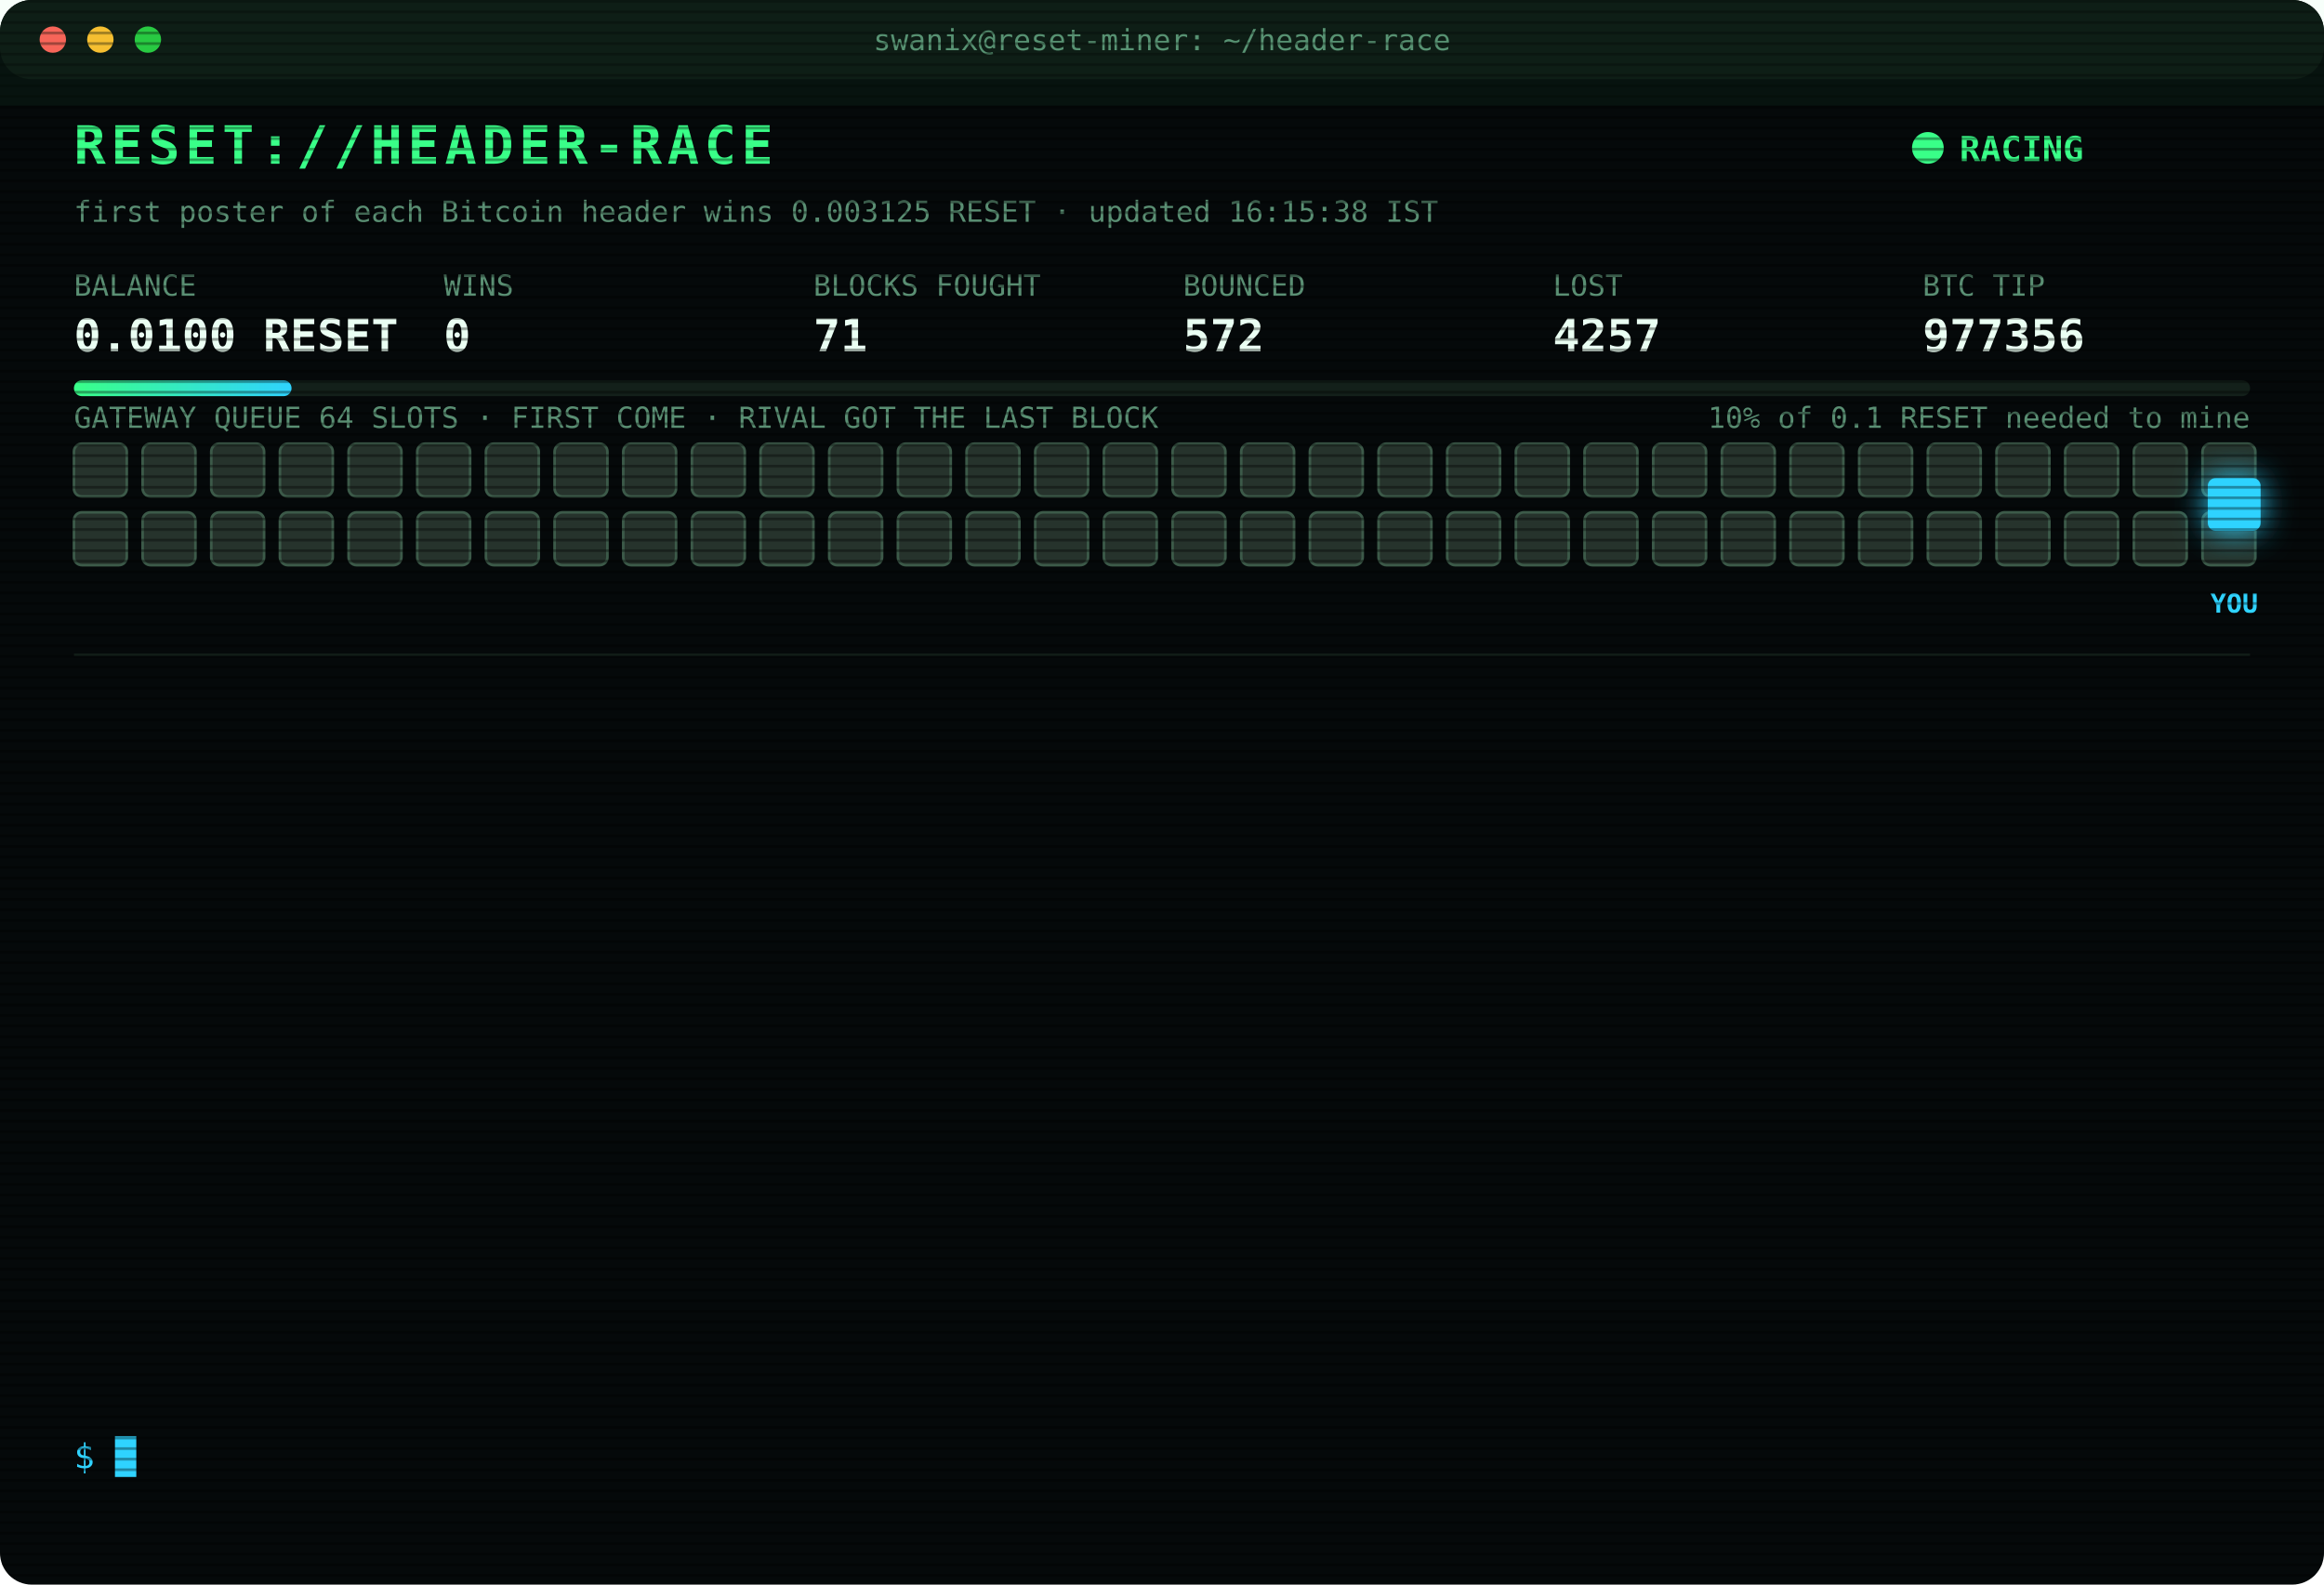
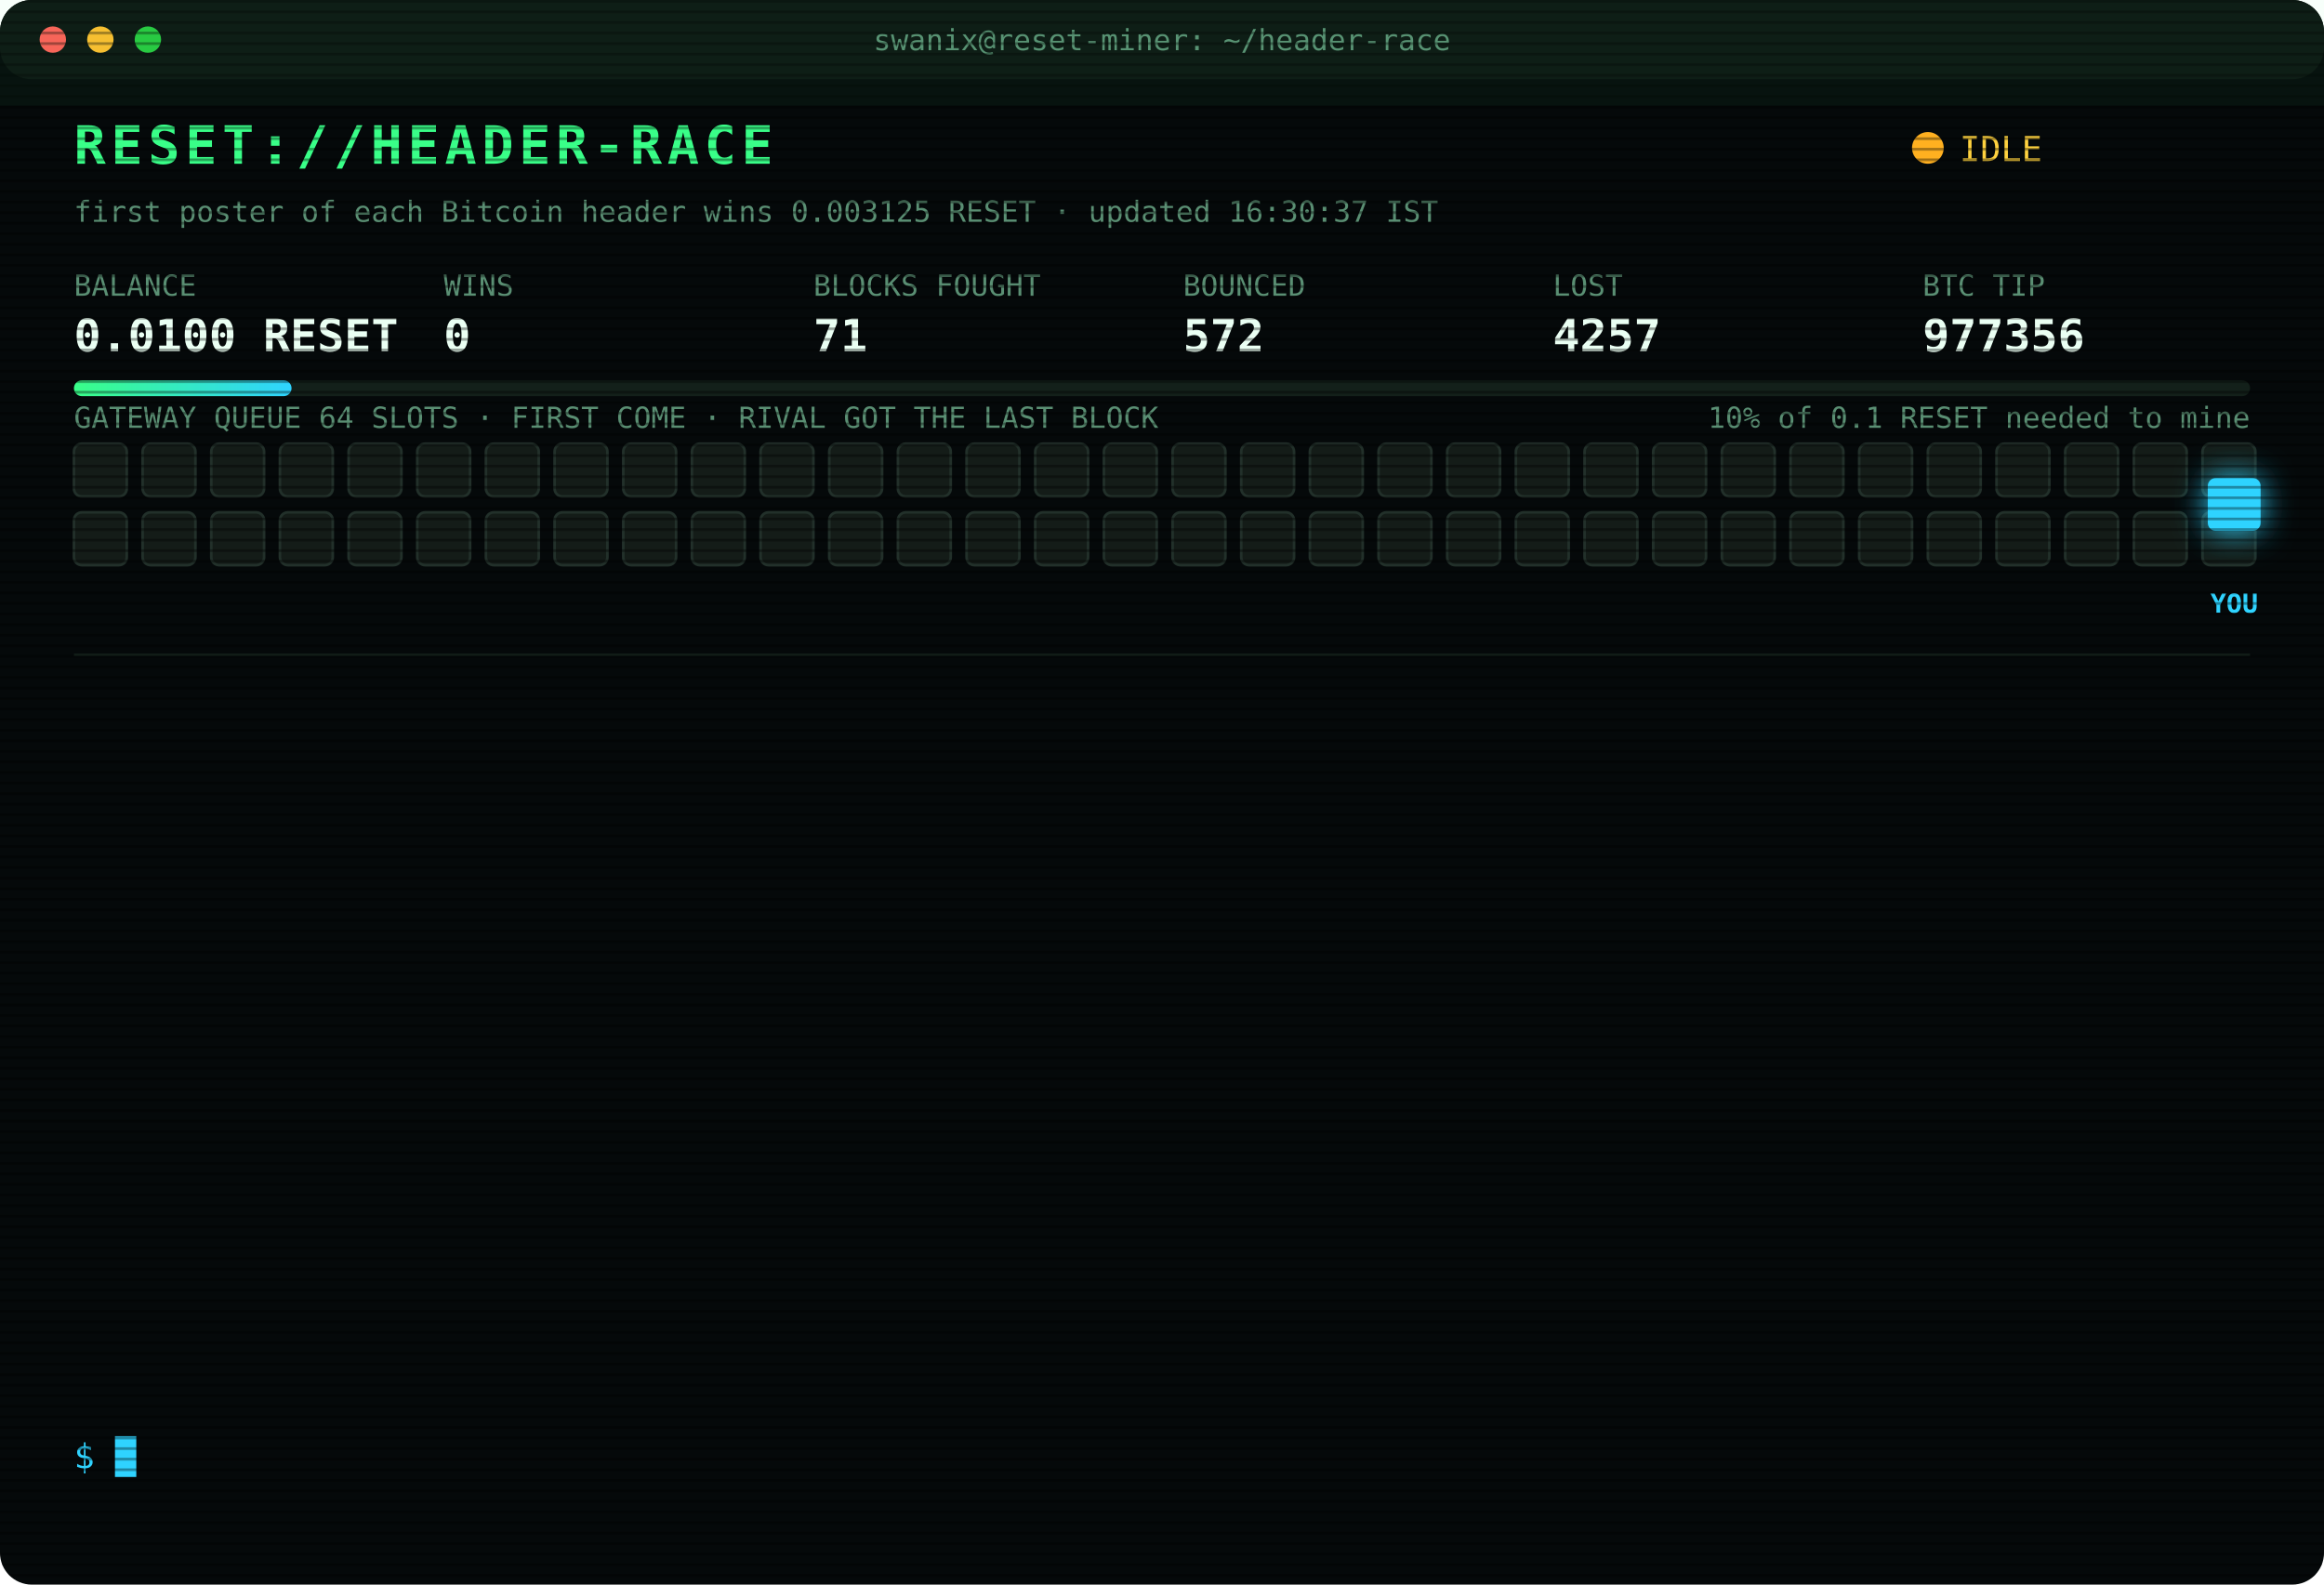
<svg xmlns="http://www.w3.org/2000/svg" width="880" height="600" viewBox="0 0 880 600" font-family="ui-monospace,SFMono-Regular,Menlo,Consolas,monospace">
  <style>
text{font-size:13px;fill:#7CFFB2}
.title{font-size:20px;font-weight:700;fill:#39FF88;letter-spacing:2px;animation:glitch 3s infinite steps(1)}
.sub{fill:#2fd3ff}.k{fill:#5a8f73;font-size:11px}.v{font-size:17px;font-weight:700;fill:#eafff3}
.ts{fill:#3f6b56}.boot{fill:#2fd3ff}.dim{fill:#5a8f73}.bad{fill:#ff4d6d}.warn{fill:#ffd23f}.mag{fill:#ff5cf0}.win{fill:#39FF88;font-weight:700}
.tag{font-size:10px;fill:#2fd3ff;font-weight:700}
.rival{fill:#26332c;stroke:#3c5a49;animation:jam 1.2s infinite alternate}
.idle{fill:#141c18;stroke:#22302a;animation:breathe 4s infinite}
.me{fill:#2fd3ff;filter:drop-shadow(0 0 6px #2fd3ff)}
.hover{animation:nudge 1.1s infinite ease-in-out}.bounce{animation:kick 1.4s infinite}
.ln{opacity:0;animation:in .4s forwards}
.cur{animation:blink 1s infinite steps(1)}
.scan{animation:scan 6s infinite linear}
.led{animation:blink 1.4s infinite}
@keyframes in{from{opacity:0;transform:translateX(-6px)}to{opacity:1;transform:none}}
@keyframes blink{50%{opacity:0}}
@keyframes jam{to{fill:#33463b}}
@keyframes breathe{50%{opacity:.4}}
@keyframes nudge{50%{transform:translateX(-10px)}}
@keyframes kick{0%,100%{transform:none}30%{transform:translateX(-14px)}55%{transform:translateX(10px) translateY(-6px)}}
@keyframes glitch{0%,92%{transform:none}93%{transform:translateX(2px);fill:#ff4d6d}95%{transform:translateX(-2px);fill:#2fd3ff}97%{transform:none}}
@keyframes scan{from{transform:translateY(-40px)}to{transform:translateY(600px)}}
</style>
  <defs>
    <pattern id="sl" width="4" height="4" patternUnits="userSpaceOnUse">
      <rect width="4" height="1" fill="#000" opacity=".35" />
    </pattern>
    <linearGradient id="bar">
      <stop offset="0" stop-color="#39FF88" />
      <stop offset="1" stop-color="#2fd3ff" />
    </linearGradient>
  </defs>
  <rect width="880" height="600" rx="12" fill="#05090a" />
  <rect width="880" height="30" rx="12" fill="#0d1512" />
  <circle cx="20" cy="15" r="5" fill="#ff5f57" />
  <circle cx="38" cy="15" r="5" fill="#febc2e" />
  <circle cx="56" cy="15" r="5" fill="#28c840" />
  <text x="440" y="19" text-anchor="middle" class="k">swanix@reset-miner: ~/header-race</text>
  <text x="28" y="62" class="title">RESET://HEADER-RACE</text>
-   <circle class="led" cx="730" cy="56" r="6" fill="#39FF88" />
-   <text x="742" y="61" class="win">RACING</text>
-   <text x="28" y="84" class="k">first poster of each Bitcoin header wins 0.003125 RESET · updated 16:15:38 IST</text>
+   <circle class="led" cx="730" cy="56" r="6" fill="#ffb020" />
+   <text x="742" y="61" class="warn">IDLE</text>
+   <text x="28" y="84" class="k">first poster of each Bitcoin header wins 0.003125 RESET · updated 16:30:37 IST</text>
  <text x="28" y="112" class="k">BALANCE</text>
  <text x="28" y="133" class="v">0.0100 RESET</text>
  <text x="168" y="112" class="k">WINS</text>
  <text x="168" y="133" class="v">0</text>
  <text x="308" y="112" class="k">BLOCKS FOUGHT</text>
  <text x="308" y="133" class="v">71</text>
  <text x="448" y="112" class="k">BOUNCED</text>
  <text x="448" y="133" class="v">572</text>
  <text x="588" y="112" class="k">LOST</text>
  <text x="588" y="133" class="v">4257</text>
  <text x="728" y="112" class="k">BTC TIP</text>
  <text x="728" y="133" class="v">977356</text>
  <rect x="28" y="144" width="824" height="6" rx="3" fill="#13201a" />
  <rect x="28" y="144" width="82.4" height="6" rx="3" fill="url(#bar)" />
  <text x="852" y="162" text-anchor="end" class="k">10% of 0.1 RESET needed to mine</text>
  <text x="28" y="162" class="k">GATEWAY QUEUE 64 SLOTS · FIRST COME · RIVAL GOT THE LAST BLOCK</text>
-   <rect class="rival" x="28" y="168" width="20" height="20" rx="3" style="animation-delay:0.00s" />
-   <rect class="rival" x="54" y="168" width="20" height="20" rx="3" style="animation-delay:0.05s" />
-   <rect class="rival" x="80" y="168" width="20" height="20" rx="3" style="animation-delay:0.10s" />
-   <rect class="rival" x="106" y="168" width="20" height="20" rx="3" style="animation-delay:0.15s" />
-   <rect class="rival" x="132" y="168" width="20" height="20" rx="3" style="animation-delay:0.20s" />
-   <rect class="rival" x="158" y="168" width="20" height="20" rx="3" style="animation-delay:0.25s" />
-   <rect class="rival" x="184" y="168" width="20" height="20" rx="3" style="animation-delay:0.30s" />
-   <rect class="rival" x="210" y="168" width="20" height="20" rx="3" style="animation-delay:0.35s" />
-   <rect class="rival" x="236" y="168" width="20" height="20" rx="3" style="animation-delay:0.40s" />
-   <rect class="rival" x="262" y="168" width="20" height="20" rx="3" style="animation-delay:0.45s" />
-   <rect class="rival" x="288" y="168" width="20" height="20" rx="3" style="animation-delay:0.50s" />
-   <rect class="rival" x="314" y="168" width="20" height="20" rx="3" style="animation-delay:0.55s" />
-   <rect class="rival" x="340" y="168" width="20" height="20" rx="3" style="animation-delay:0.60s" />
-   <rect class="rival" x="366" y="168" width="20" height="20" rx="3" style="animation-delay:0.65s" />
-   <rect class="rival" x="392" y="168" width="20" height="20" rx="3" style="animation-delay:0.70s" />
-   <rect class="rival" x="418" y="168" width="20" height="20" rx="3" style="animation-delay:0.75s" />
-   <rect class="rival" x="444" y="168" width="20" height="20" rx="3" style="animation-delay:0.80s" />
-   <rect class="rival" x="470" y="168" width="20" height="20" rx="3" style="animation-delay:0.85s" />
-   <rect class="rival" x="496" y="168" width="20" height="20" rx="3" style="animation-delay:0.90s" />
-   <rect class="rival" x="522" y="168" width="20" height="20" rx="3" style="animation-delay:0.95s" />
-   <rect class="rival" x="548" y="168" width="20" height="20" rx="3" style="animation-delay:1.00s" />
-   <rect class="rival" x="574" y="168" width="20" height="20" rx="3" style="animation-delay:1.05s" />
-   <rect class="rival" x="600" y="168" width="20" height="20" rx="3" style="animation-delay:1.10s" />
-   <rect class="rival" x="626" y="168" width="20" height="20" rx="3" style="animation-delay:1.15s" />
-   <rect class="rival" x="652" y="168" width="20" height="20" rx="3" style="animation-delay:1.20s" />
-   <rect class="rival" x="678" y="168" width="20" height="20" rx="3" style="animation-delay:1.25s" />
-   <rect class="rival" x="704" y="168" width="20" height="20" rx="3" style="animation-delay:1.30s" />
-   <rect class="rival" x="730" y="168" width="20" height="20" rx="3" style="animation-delay:1.35s" />
-   <rect class="rival" x="756" y="168" width="20" height="20" rx="3" style="animation-delay:1.40s" />
-   <rect class="rival" x="782" y="168" width="20" height="20" rx="3" style="animation-delay:1.45s" />
-   <rect class="rival" x="808" y="168" width="20" height="20" rx="3" style="animation-delay:1.50s" />
-   <rect class="rival" x="834" y="168" width="20" height="20" rx="3" style="animation-delay:1.55s" />
-   <rect class="rival" x="28" y="194" width="20" height="20" rx="3" style="animation-delay:1.60s" />
-   <rect class="rival" x="54" y="194" width="20" height="20" rx="3" style="animation-delay:1.65s" />
-   <rect class="rival" x="80" y="194" width="20" height="20" rx="3" style="animation-delay:1.70s" />
-   <rect class="rival" x="106" y="194" width="20" height="20" rx="3" style="animation-delay:1.75s" />
-   <rect class="rival" x="132" y="194" width="20" height="20" rx="3" style="animation-delay:1.80s" />
-   <rect class="rival" x="158" y="194" width="20" height="20" rx="3" style="animation-delay:1.85s" />
-   <rect class="rival" x="184" y="194" width="20" height="20" rx="3" style="animation-delay:1.90s" />
-   <rect class="rival" x="210" y="194" width="20" height="20" rx="3" style="animation-delay:1.95s" />
-   <rect class="rival" x="236" y="194" width="20" height="20" rx="3" style="animation-delay:2.00s" />
-   <rect class="rival" x="262" y="194" width="20" height="20" rx="3" style="animation-delay:2.05s" />
-   <rect class="rival" x="288" y="194" width="20" height="20" rx="3" style="animation-delay:2.10s" />
-   <rect class="rival" x="314" y="194" width="20" height="20" rx="3" style="animation-delay:2.15s" />
-   <rect class="rival" x="340" y="194" width="20" height="20" rx="3" style="animation-delay:2.20s" />
-   <rect class="rival" x="366" y="194" width="20" height="20" rx="3" style="animation-delay:2.25s" />
-   <rect class="rival" x="392" y="194" width="20" height="20" rx="3" style="animation-delay:2.30s" />
-   <rect class="rival" x="418" y="194" width="20" height="20" rx="3" style="animation-delay:2.35s" />
-   <rect class="rival" x="444" y="194" width="20" height="20" rx="3" style="animation-delay:2.40s" />
-   <rect class="rival" x="470" y="194" width="20" height="20" rx="3" style="animation-delay:2.45s" />
-   <rect class="rival" x="496" y="194" width="20" height="20" rx="3" style="animation-delay:2.50s" />
-   <rect class="rival" x="522" y="194" width="20" height="20" rx="3" style="animation-delay:2.55s" />
-   <rect class="rival" x="548" y="194" width="20" height="20" rx="3" style="animation-delay:2.60s" />
-   <rect class="rival" x="574" y="194" width="20" height="20" rx="3" style="animation-delay:2.65s" />
-   <rect class="rival" x="600" y="194" width="20" height="20" rx="3" style="animation-delay:2.70s" />
-   <rect class="rival" x="626" y="194" width="20" height="20" rx="3" style="animation-delay:2.75s" />
-   <rect class="rival" x="652" y="194" width="20" height="20" rx="3" style="animation-delay:2.80s" />
-   <rect class="rival" x="678" y="194" width="20" height="20" rx="3" style="animation-delay:2.85s" />
-   <rect class="rival" x="704" y="194" width="20" height="20" rx="3" style="animation-delay:2.90s" />
-   <rect class="rival" x="730" y="194" width="20" height="20" rx="3" style="animation-delay:2.95s" />
-   <rect class="rival" x="756" y="194" width="20" height="20" rx="3" style="animation-delay:3.00s" />
-   <rect class="rival" x="782" y="194" width="20" height="20" rx="3" style="animation-delay:3.05s" />
-   <rect class="rival" x="808" y="194" width="20" height="20" rx="3" style="animation-delay:3.10s" />
-   <rect class="rival" x="834" y="194" width="20" height="20" rx="3" style="animation-delay:3.15s" />
+   <rect class="idle" x="28" y="168" width="20" height="20" rx="3" style="animation-delay:0.00s" />
+   <rect class="idle" x="54" y="168" width="20" height="20" rx="3" style="animation-delay:0.05s" />
+   <rect class="idle" x="80" y="168" width="20" height="20" rx="3" style="animation-delay:0.10s" />
+   <rect class="idle" x="106" y="168" width="20" height="20" rx="3" style="animation-delay:0.15s" />
+   <rect class="idle" x="132" y="168" width="20" height="20" rx="3" style="animation-delay:0.20s" />
+   <rect class="idle" x="158" y="168" width="20" height="20" rx="3" style="animation-delay:0.25s" />
+   <rect class="idle" x="184" y="168" width="20" height="20" rx="3" style="animation-delay:0.30s" />
+   <rect class="idle" x="210" y="168" width="20" height="20" rx="3" style="animation-delay:0.35s" />
+   <rect class="idle" x="236" y="168" width="20" height="20" rx="3" style="animation-delay:0.40s" />
+   <rect class="idle" x="262" y="168" width="20" height="20" rx="3" style="animation-delay:0.45s" />
+   <rect class="idle" x="288" y="168" width="20" height="20" rx="3" style="animation-delay:0.50s" />
+   <rect class="idle" x="314" y="168" width="20" height="20" rx="3" style="animation-delay:0.55s" />
+   <rect class="idle" x="340" y="168" width="20" height="20" rx="3" style="animation-delay:0.60s" />
+   <rect class="idle" x="366" y="168" width="20" height="20" rx="3" style="animation-delay:0.65s" />
+   <rect class="idle" x="392" y="168" width="20" height="20" rx="3" style="animation-delay:0.70s" />
+   <rect class="idle" x="418" y="168" width="20" height="20" rx="3" style="animation-delay:0.75s" />
+   <rect class="idle" x="444" y="168" width="20" height="20" rx="3" style="animation-delay:0.80s" />
+   <rect class="idle" x="470" y="168" width="20" height="20" rx="3" style="animation-delay:0.85s" />
+   <rect class="idle" x="496" y="168" width="20" height="20" rx="3" style="animation-delay:0.90s" />
+   <rect class="idle" x="522" y="168" width="20" height="20" rx="3" style="animation-delay:0.95s" />
+   <rect class="idle" x="548" y="168" width="20" height="20" rx="3" style="animation-delay:1.00s" />
+   <rect class="idle" x="574" y="168" width="20" height="20" rx="3" style="animation-delay:1.05s" />
+   <rect class="idle" x="600" y="168" width="20" height="20" rx="3" style="animation-delay:1.10s" />
+   <rect class="idle" x="626" y="168" width="20" height="20" rx="3" style="animation-delay:1.15s" />
+   <rect class="idle" x="652" y="168" width="20" height="20" rx="3" style="animation-delay:1.20s" />
+   <rect class="idle" x="678" y="168" width="20" height="20" rx="3" style="animation-delay:1.25s" />
+   <rect class="idle" x="704" y="168" width="20" height="20" rx="3" style="animation-delay:1.30s" />
+   <rect class="idle" x="730" y="168" width="20" height="20" rx="3" style="animation-delay:1.35s" />
+   <rect class="idle" x="756" y="168" width="20" height="20" rx="3" style="animation-delay:1.40s" />
+   <rect class="idle" x="782" y="168" width="20" height="20" rx="3" style="animation-delay:1.45s" />
+   <rect class="idle" x="808" y="168" width="20" height="20" rx="3" style="animation-delay:1.50s" />
+   <rect class="idle" x="834" y="168" width="20" height="20" rx="3" style="animation-delay:1.55s" />
+   <rect class="idle" x="28" y="194" width="20" height="20" rx="3" style="animation-delay:1.60s" />
+   <rect class="idle" x="54" y="194" width="20" height="20" rx="3" style="animation-delay:1.65s" />
+   <rect class="idle" x="80" y="194" width="20" height="20" rx="3" style="animation-delay:1.70s" />
+   <rect class="idle" x="106" y="194" width="20" height="20" rx="3" style="animation-delay:1.75s" />
+   <rect class="idle" x="132" y="194" width="20" height="20" rx="3" style="animation-delay:1.80s" />
+   <rect class="idle" x="158" y="194" width="20" height="20" rx="3" style="animation-delay:1.85s" />
+   <rect class="idle" x="184" y="194" width="20" height="20" rx="3" style="animation-delay:1.90s" />
+   <rect class="idle" x="210" y="194" width="20" height="20" rx="3" style="animation-delay:1.95s" />
+   <rect class="idle" x="236" y="194" width="20" height="20" rx="3" style="animation-delay:2.00s" />
+   <rect class="idle" x="262" y="194" width="20" height="20" rx="3" style="animation-delay:2.05s" />
+   <rect class="idle" x="288" y="194" width="20" height="20" rx="3" style="animation-delay:2.10s" />
+   <rect class="idle" x="314" y="194" width="20" height="20" rx="3" style="animation-delay:2.15s" />
+   <rect class="idle" x="340" y="194" width="20" height="20" rx="3" style="animation-delay:2.20s" />
+   <rect class="idle" x="366" y="194" width="20" height="20" rx="3" style="animation-delay:2.25s" />
+   <rect class="idle" x="392" y="194" width="20" height="20" rx="3" style="animation-delay:2.30s" />
+   <rect class="idle" x="418" y="194" width="20" height="20" rx="3" style="animation-delay:2.35s" />
+   <rect class="idle" x="444" y="194" width="20" height="20" rx="3" style="animation-delay:2.40s" />
+   <rect class="idle" x="470" y="194" width="20" height="20" rx="3" style="animation-delay:2.45s" />
+   <rect class="idle" x="496" y="194" width="20" height="20" rx="3" style="animation-delay:2.50s" />
+   <rect class="idle" x="522" y="194" width="20" height="20" rx="3" style="animation-delay:2.55s" />
+   <rect class="idle" x="548" y="194" width="20" height="20" rx="3" style="animation-delay:2.60s" />
+   <rect class="idle" x="574" y="194" width="20" height="20" rx="3" style="animation-delay:2.65s" />
+   <rect class="idle" x="600" y="194" width="20" height="20" rx="3" style="animation-delay:2.70s" />
+   <rect class="idle" x="626" y="194" width="20" height="20" rx="3" style="animation-delay:2.75s" />
+   <rect class="idle" x="652" y="194" width="20" height="20" rx="3" style="animation-delay:2.80s" />
+   <rect class="idle" x="678" y="194" width="20" height="20" rx="3" style="animation-delay:2.85s" />
+   <rect class="idle" x="704" y="194" width="20" height="20" rx="3" style="animation-delay:2.90s" />
+   <rect class="idle" x="730" y="194" width="20" height="20" rx="3" style="animation-delay:2.95s" />
+   <rect class="idle" x="756" y="194" width="20" height="20" rx="3" style="animation-delay:3.00s" />
+   <rect class="idle" x="782" y="194" width="20" height="20" rx="3" style="animation-delay:3.05s" />
+   <rect class="idle" x="808" y="194" width="20" height="20" rx="3" style="animation-delay:3.10s" />
+   <rect class="idle" x="834" y="194" width="20" height="20" rx="3" style="animation-delay:3.15s" />
  <g class="hover">
    <rect class="me" x="836" y="181" width="20" height="20" rx="3" />
    <text class="tag" x="846" y="232" text-anchor="middle">YOU</text>
  </g>
  <line x1="28" x2="852" y1="248" y2="248" stroke="#13201a" />
  <g class="ln" style="animation-delay:0.40s">
    <text x="28" y="270" class="ts">14:15:25</text>
    <text x="104" y="270" class="bad">[LOST] #977346 taken by a rival miner</text>
  </g>
  <g class="ln" style="animation-delay:0.65s">
    <text x="28" y="292" class="ts">14:29:24</text>
    <text x="104" y="292" class="dim">[STINT END] calls 762 · wins 0</text>
  </g>
  <g class="ln" style="animation-delay:0.90s">
    <text x="28" y="314" class="ts">14:30:32</text>
    <text x="104" y="314" class="boot">[BOOT] racer v3 online · 3 feeds · stint 340m</text>
  </g>
  <g class="ln" style="animation-delay:1.15s">
    <text x="28" y="336" class="ts">14:31:53</text>
    <text x="104" y="336" class="bad">[LOST] #977347 taken by a rival miner</text>
  </g>
  <g class="ln" style="animation-delay:1.40s">
    <text x="28" y="358" class="ts">14:47:43</text>
    <text x="104" y="358" class="bad">[LOST] #977348 taken by a rival miner</text>
  </g>
  <g class="ln" style="animation-delay:1.65s">
    <text x="28" y="380" class="ts">14:48:20</text>
    <text x="104" y="380" class="bad">[LOST] #977349 taken by a rival miner</text>
  </g>
  <g class="ln" style="animation-delay:1.90s">
    <text x="28" y="402" class="ts">14:48:25</text>
    <text x="104" y="402" class="bad">[LOST] #977350 taken by a rival miner</text>
  </g>
  <g class="ln" style="animation-delay:2.15s">
    <text x="28" y="424" class="ts">14:50:17</text>
    <text x="104" y="424" class="bad">[LOST] #977351 taken by a rival miner</text>
  </g>
  <g class="ln" style="animation-delay:2.40s">
    <text x="28" y="446" class="ts">14:57:36</text>
    <text x="104" y="446" class="bad">[LOST] #977352 taken by a rival miner</text>
  </g>
  <g class="ln" style="animation-delay:2.65s">
    <text x="28" y="468" class="ts">15:27:57</text>
    <text x="104" y="468" class="bad">[LOST] #977353 taken by a rival miner</text>
  </g>
  <g class="ln" style="animation-delay:2.90s">
    <text x="28" y="490" class="ts">15:31:47</text>
    <text x="104" y="490" class="bad">[LOST] #977354 taken by a rival miner</text>
  </g>
  <g class="ln" style="animation-delay:3.15s">
    <text x="28" y="512" class="ts">15:52:03</text>
    <text x="104" y="512" class="bad">[LOST] #977355 taken by a rival miner</text>
  </g>
  <g class="ln" style="animation-delay:3.40s">
    <text x="28" y="534" class="ts">16:01:14</text>
    <text x="104" y="534" class="bad">[LOST] #977356 taken by a rival miner</text>
  </g>
  <text x="28" y="556" class="sub">$ <tspan class="cur">█</tspan>
  </text>
  <rect width="880" height="600" rx="12" fill="url(#sl)" pointer-events="none" />
  <rect class="scan" width="880" height="40" fill="#39FF88" opacity=".04" />
</svg>
